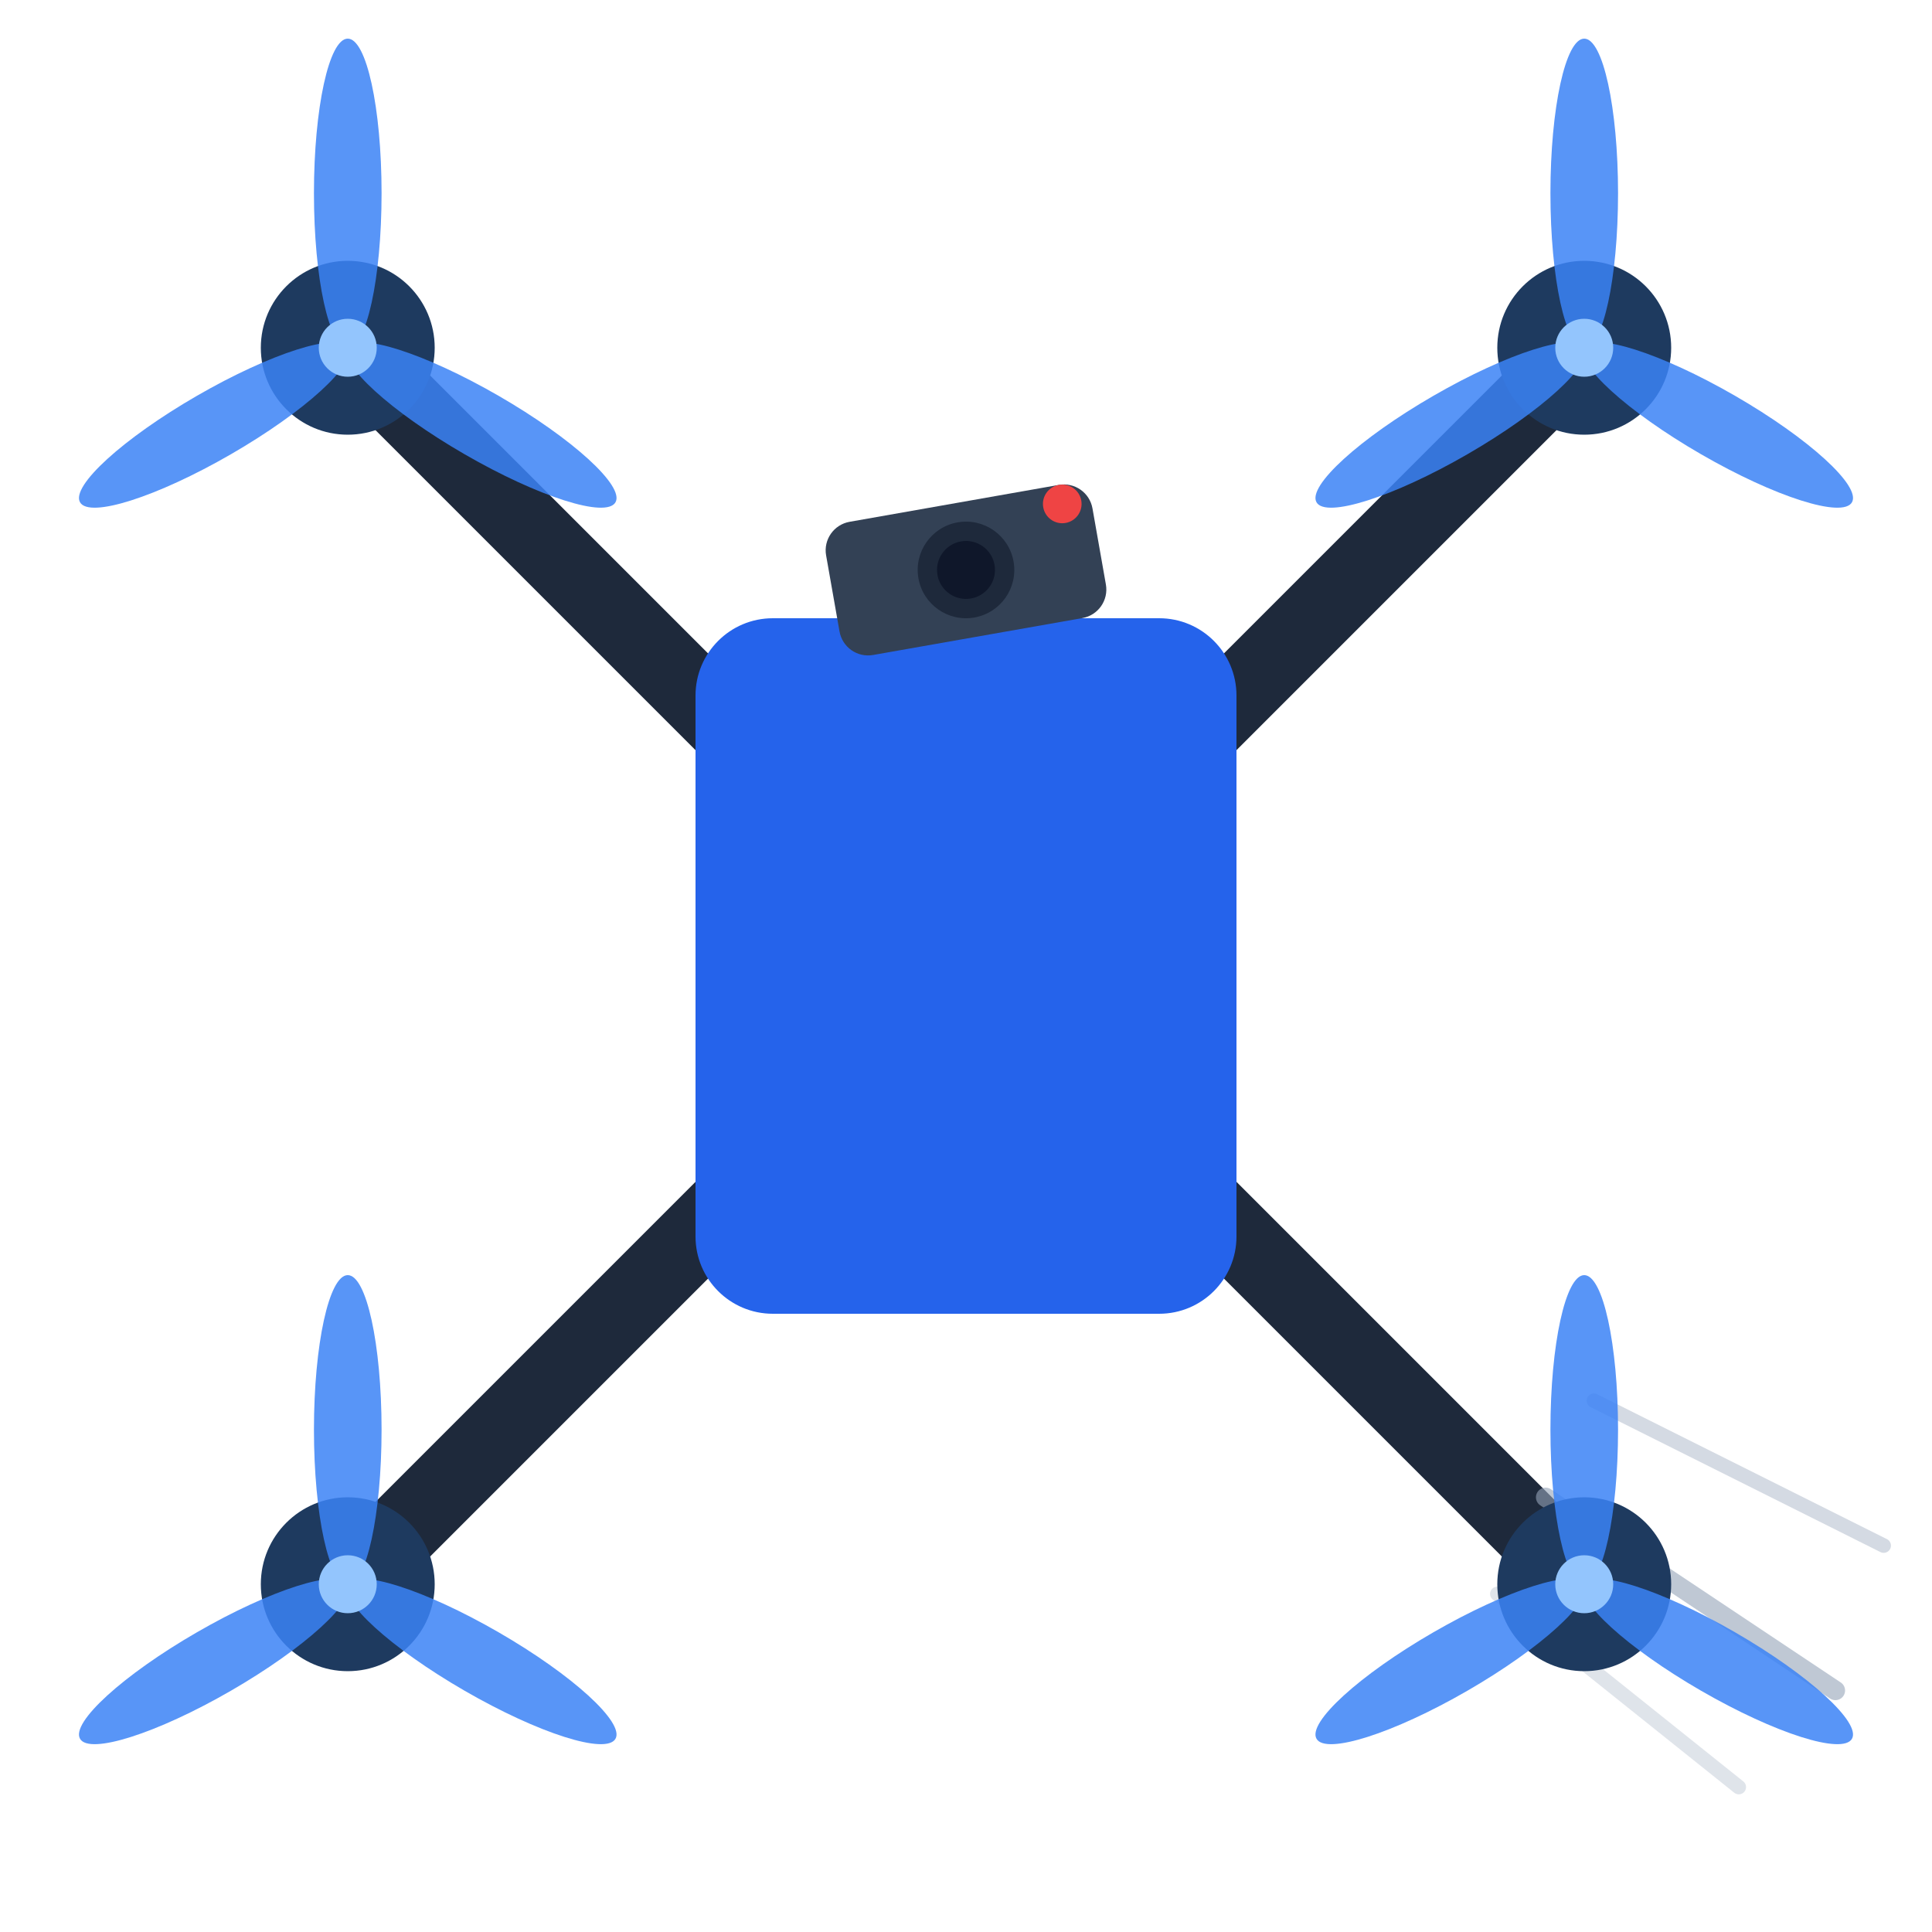
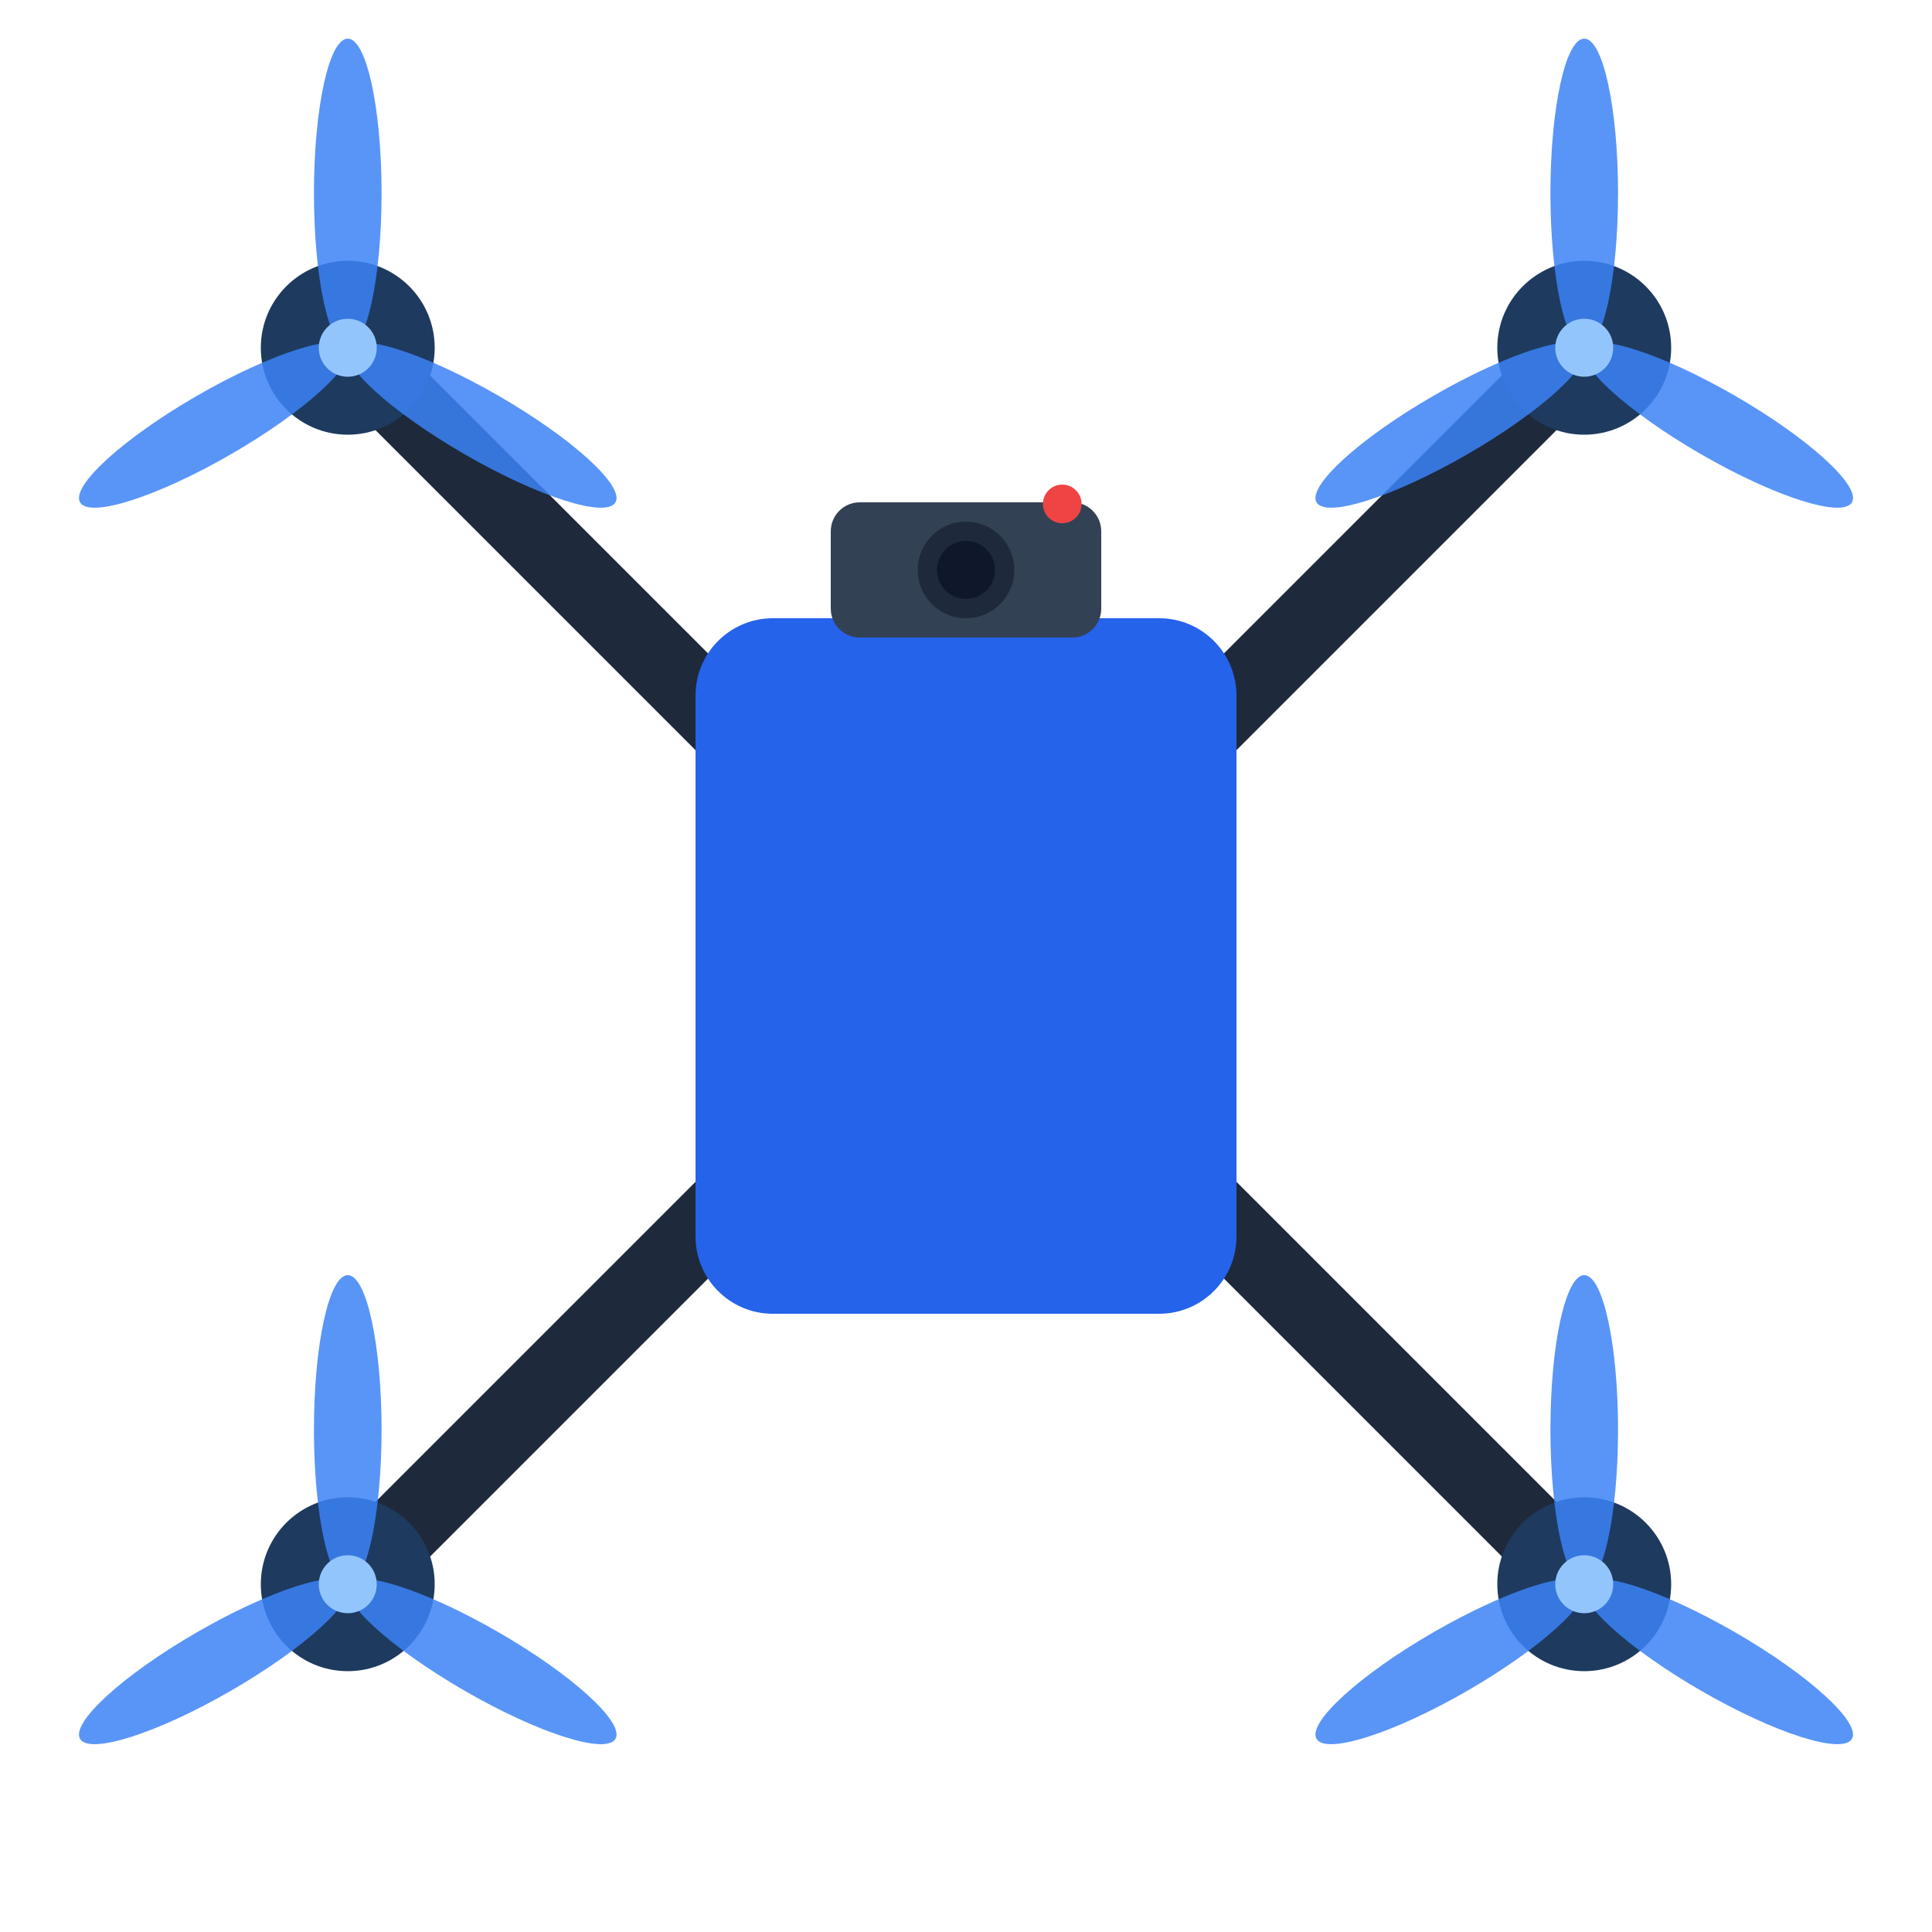
<svg xmlns="http://www.w3.org/2000/svg" viewBox="0 0 200 200" fill="none">
  <line x1="100" y1="100" x2="36" y2="36" stroke="#1e293b" stroke-width="8" stroke-linecap="round" />
  <line x1="100" y1="100" x2="164" y2="36" stroke="#1e293b" stroke-width="8" stroke-linecap="round" />
  <line x1="100" y1="100" x2="164" y2="164" stroke="#1e293b" stroke-width="8" stroke-linecap="round" />
  <line x1="100" y1="100" x2="36" y2="164" stroke="#1e293b" stroke-width="8" stroke-linecap="round" />
-   <line x1="160" y1="155" x2="190" y2="175" stroke="#94a3b8" stroke-width="2" stroke-linecap="round" opacity="0.6" />
-   <line x1="165" y1="145" x2="195" y2="160" stroke="#94a3b8" stroke-width="1.5" stroke-linecap="round" opacity="0.4" />
-   <line x1="155" y1="165" x2="180" y2="185" stroke="#94a3b8" stroke-width="1.5" stroke-linecap="round" opacity="0.3" />
  <circle cx="36" cy="36" r="9" fill="#1e3a5f" />
  <circle cx="164" cy="36" r="9" fill="#1e3a5f" />
  <circle cx="164" cy="164" r="9" fill="#1e3a5f" />
  <circle cx="36" cy="164" r="9" fill="#1e3a5f" />
  <g>
    <ellipse cx="36" cy="20" rx="3.5" ry="16" fill="#3b82f6" opacity="0.85" />
    <ellipse cx="36" cy="20" rx="3.5" ry="16" fill="#3b82f6" opacity="0.85" transform="rotate(120 36 36)" />
    <ellipse cx="36" cy="20" rx="3.5" ry="16" fill="#3b82f6" opacity="0.85" transform="rotate(240 36 36)" />
    <animateTransform attributeName="transform" type="rotate" from="0 36 36" to="360 36 36" dur="0.8s" repeatCount="indefinite" />
  </g>
  <g>
    <ellipse cx="164" cy="20" rx="3.5" ry="16" fill="#3b82f6" opacity="0.85" />
    <ellipse cx="164" cy="20" rx="3.5" ry="16" fill="#3b82f6" opacity="0.85" transform="rotate(120 164 36)" />
    <ellipse cx="164" cy="20" rx="3.5" ry="16" fill="#3b82f6" opacity="0.85" transform="rotate(240 164 36)" />
    <animateTransform attributeName="transform" type="rotate" from="360 164 36" to="0 164 36" dur="0.7s" repeatCount="indefinite" />
  </g>
  <g>
    <ellipse cx="164" cy="148" rx="3.5" ry="16" fill="#3b82f6" opacity="0.85" />
    <ellipse cx="164" cy="148" rx="3.5" ry="16" fill="#3b82f6" opacity="0.85" transform="rotate(120 164 164)" />
    <ellipse cx="164" cy="148" rx="3.5" ry="16" fill="#3b82f6" opacity="0.85" transform="rotate(240 164 164)" />
    <animateTransform attributeName="transform" type="rotate" from="0 164 164" to="360 164 164" dur="0.8s" repeatCount="indefinite" />
  </g>
  <g>
    <ellipse cx="36" cy="148" rx="3.5" ry="16" fill="#3b82f6" opacity="0.85" />
    <ellipse cx="36" cy="148" rx="3.5" ry="16" fill="#3b82f6" opacity="0.85" transform="rotate(120 36 164)" />
    <ellipse cx="36" cy="148" rx="3.5" ry="16" fill="#3b82f6" opacity="0.85" transform="rotate(240 36 164)" />
    <animateTransform attributeName="transform" type="rotate" from="360 36 164" to="0 36 164" dur="0.7s" repeatCount="indefinite" />
  </g>
  <rect x="72" y="64" width="56" height="72" rx="8" fill="#2563eb" />
-   <rect x="86" y="52" width="28" height="14" rx="3" fill="#334155" transform="rotate(-10 100 59)" />
+   <rect x="86" y="52" width="28" height="14" rx="3" fill="#334155" transform="rotate(0 100 59)" />
  <circle cx="100" cy="59" r="5" fill="#1e293b" transform="rotate(-10 100 59)" />
  <circle cx="100" cy="59" r="3" fill="#0f172a" transform="rotate(-10 100 59)" />
  <circle cx="111" cy="54" r="2" fill="#ef4444" transform="rotate(-10 100 59)">
    <animate attributeName="opacity" values="1;0.3;1" dur="1.5s" repeatCount="indefinite" />
  </circle>
  <circle cx="36" cy="36" r="3" fill="#93c5fd" />
  <circle cx="164" cy="36" r="3" fill="#93c5fd" />
  <circle cx="164" cy="164" r="3" fill="#93c5fd" />
  <circle cx="36" cy="164" r="3" fill="#93c5fd" />
</svg>
